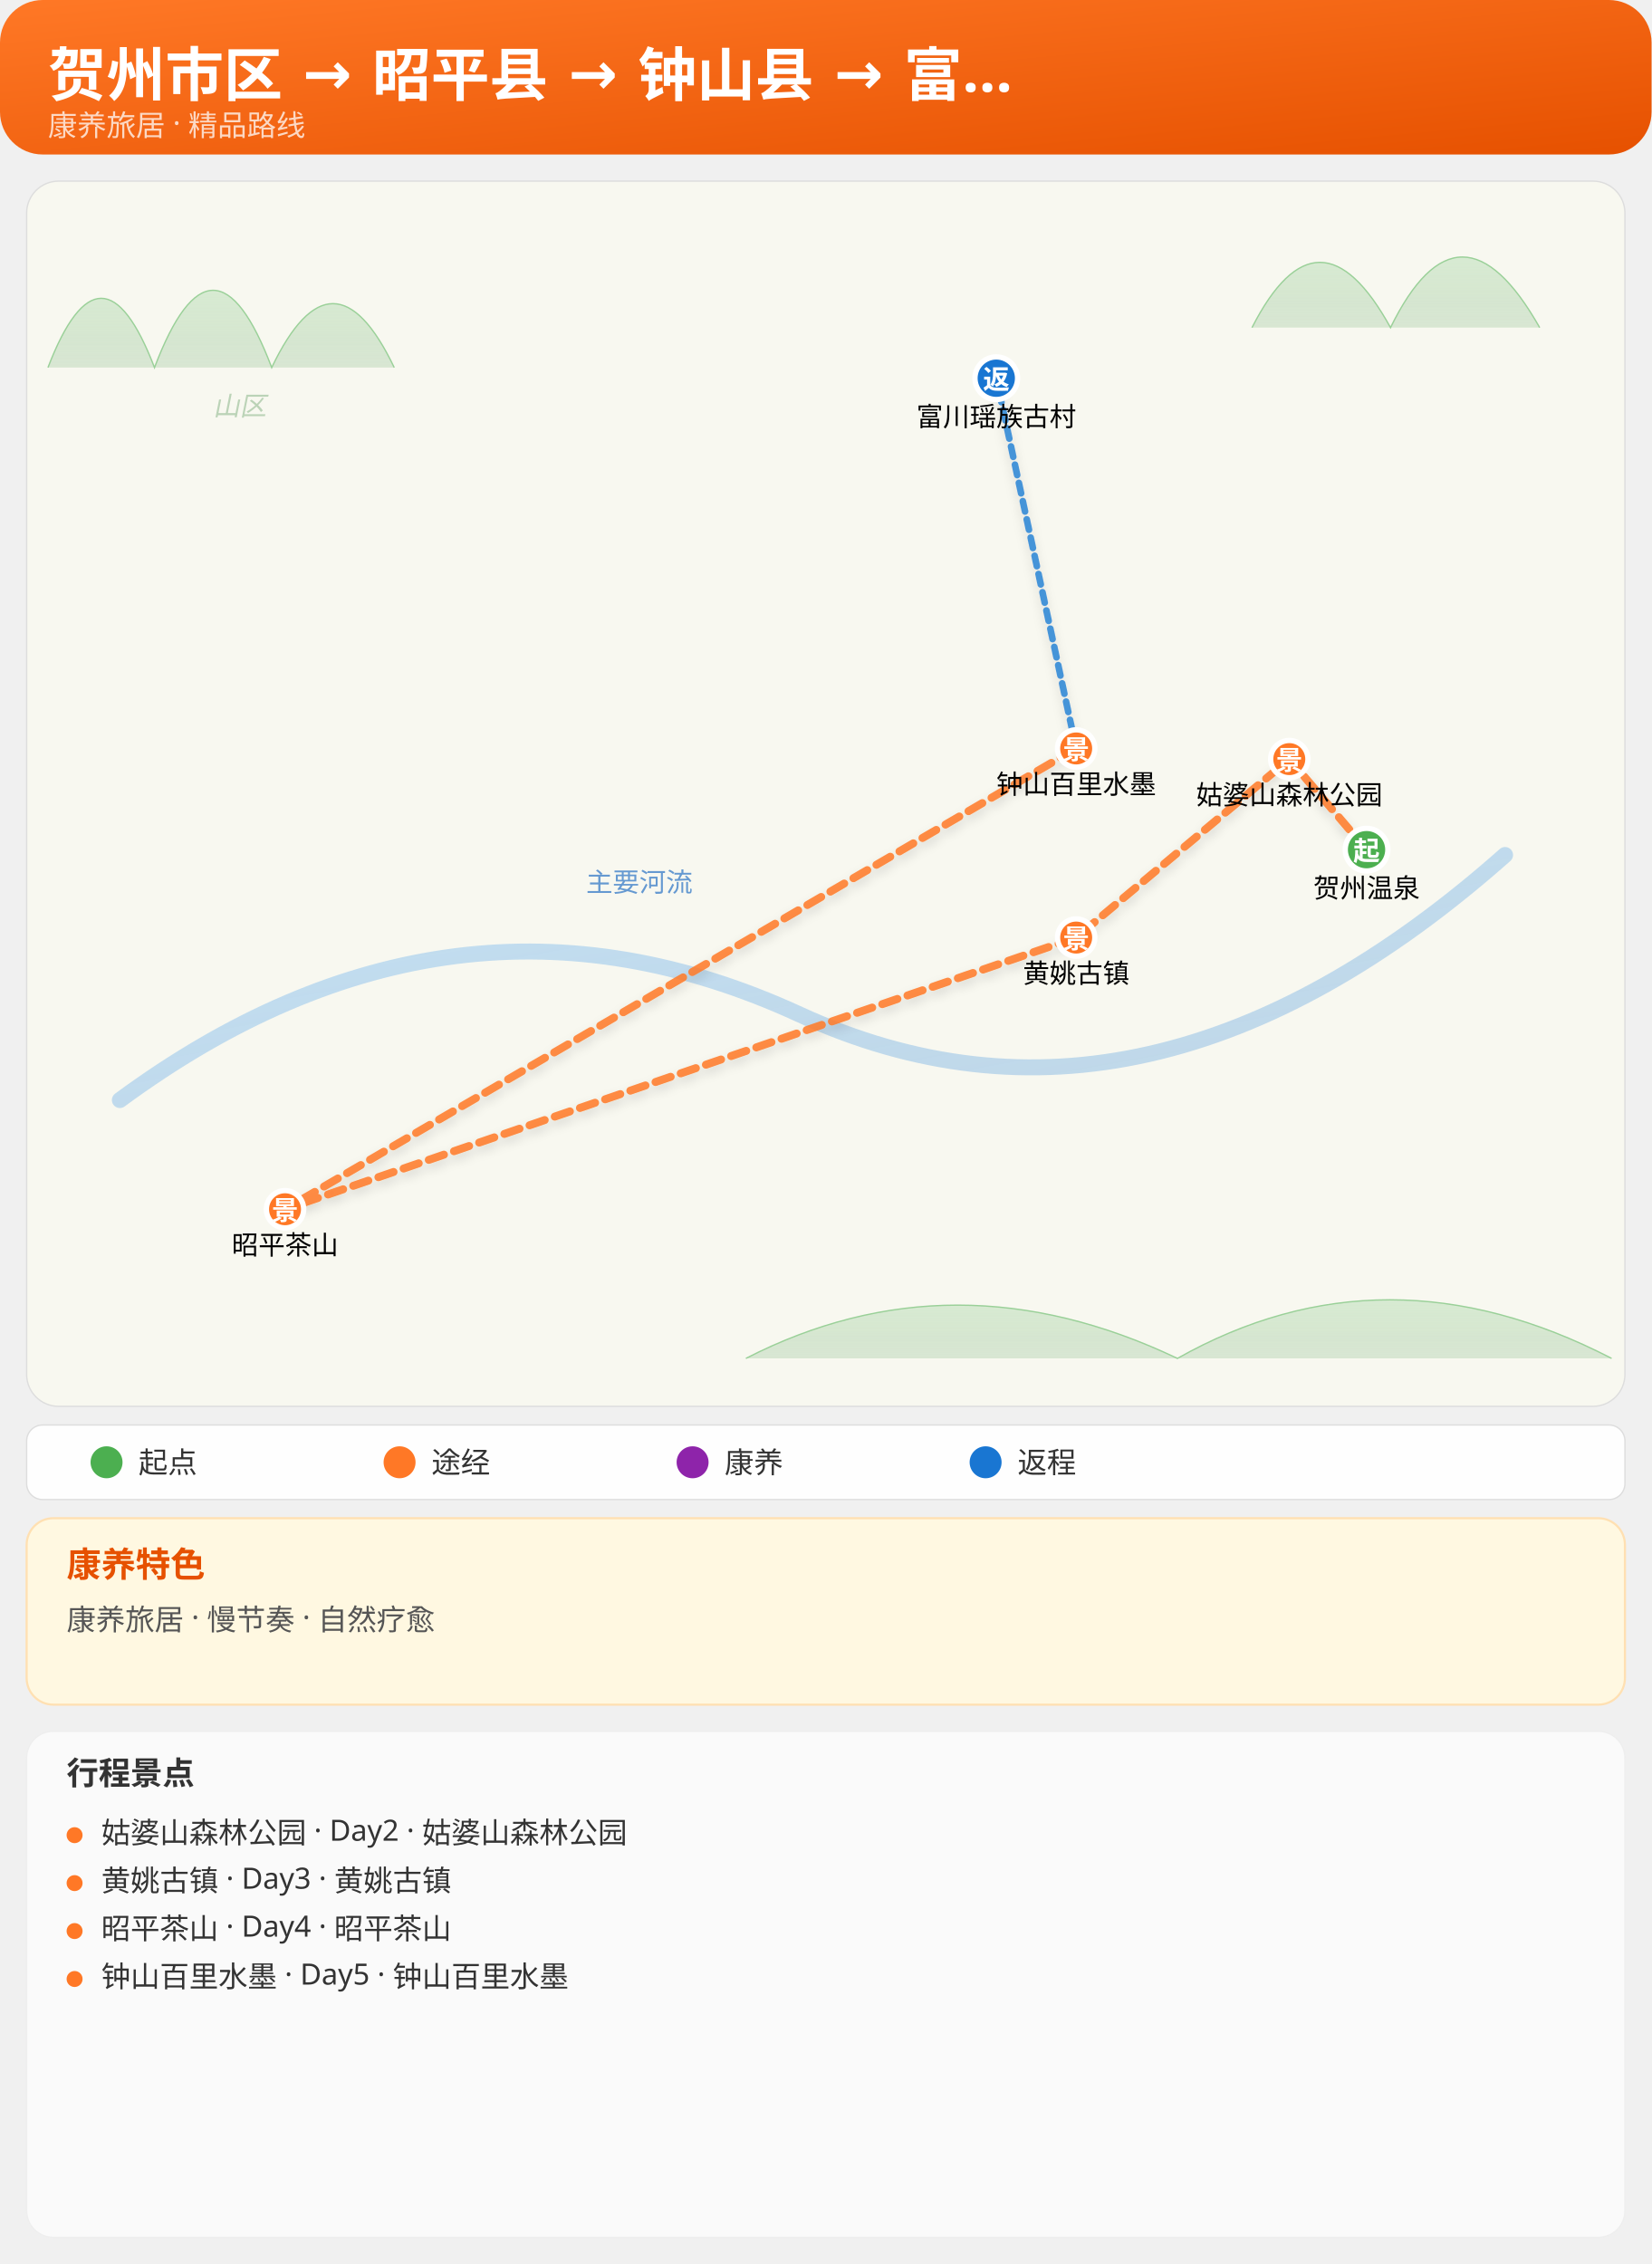
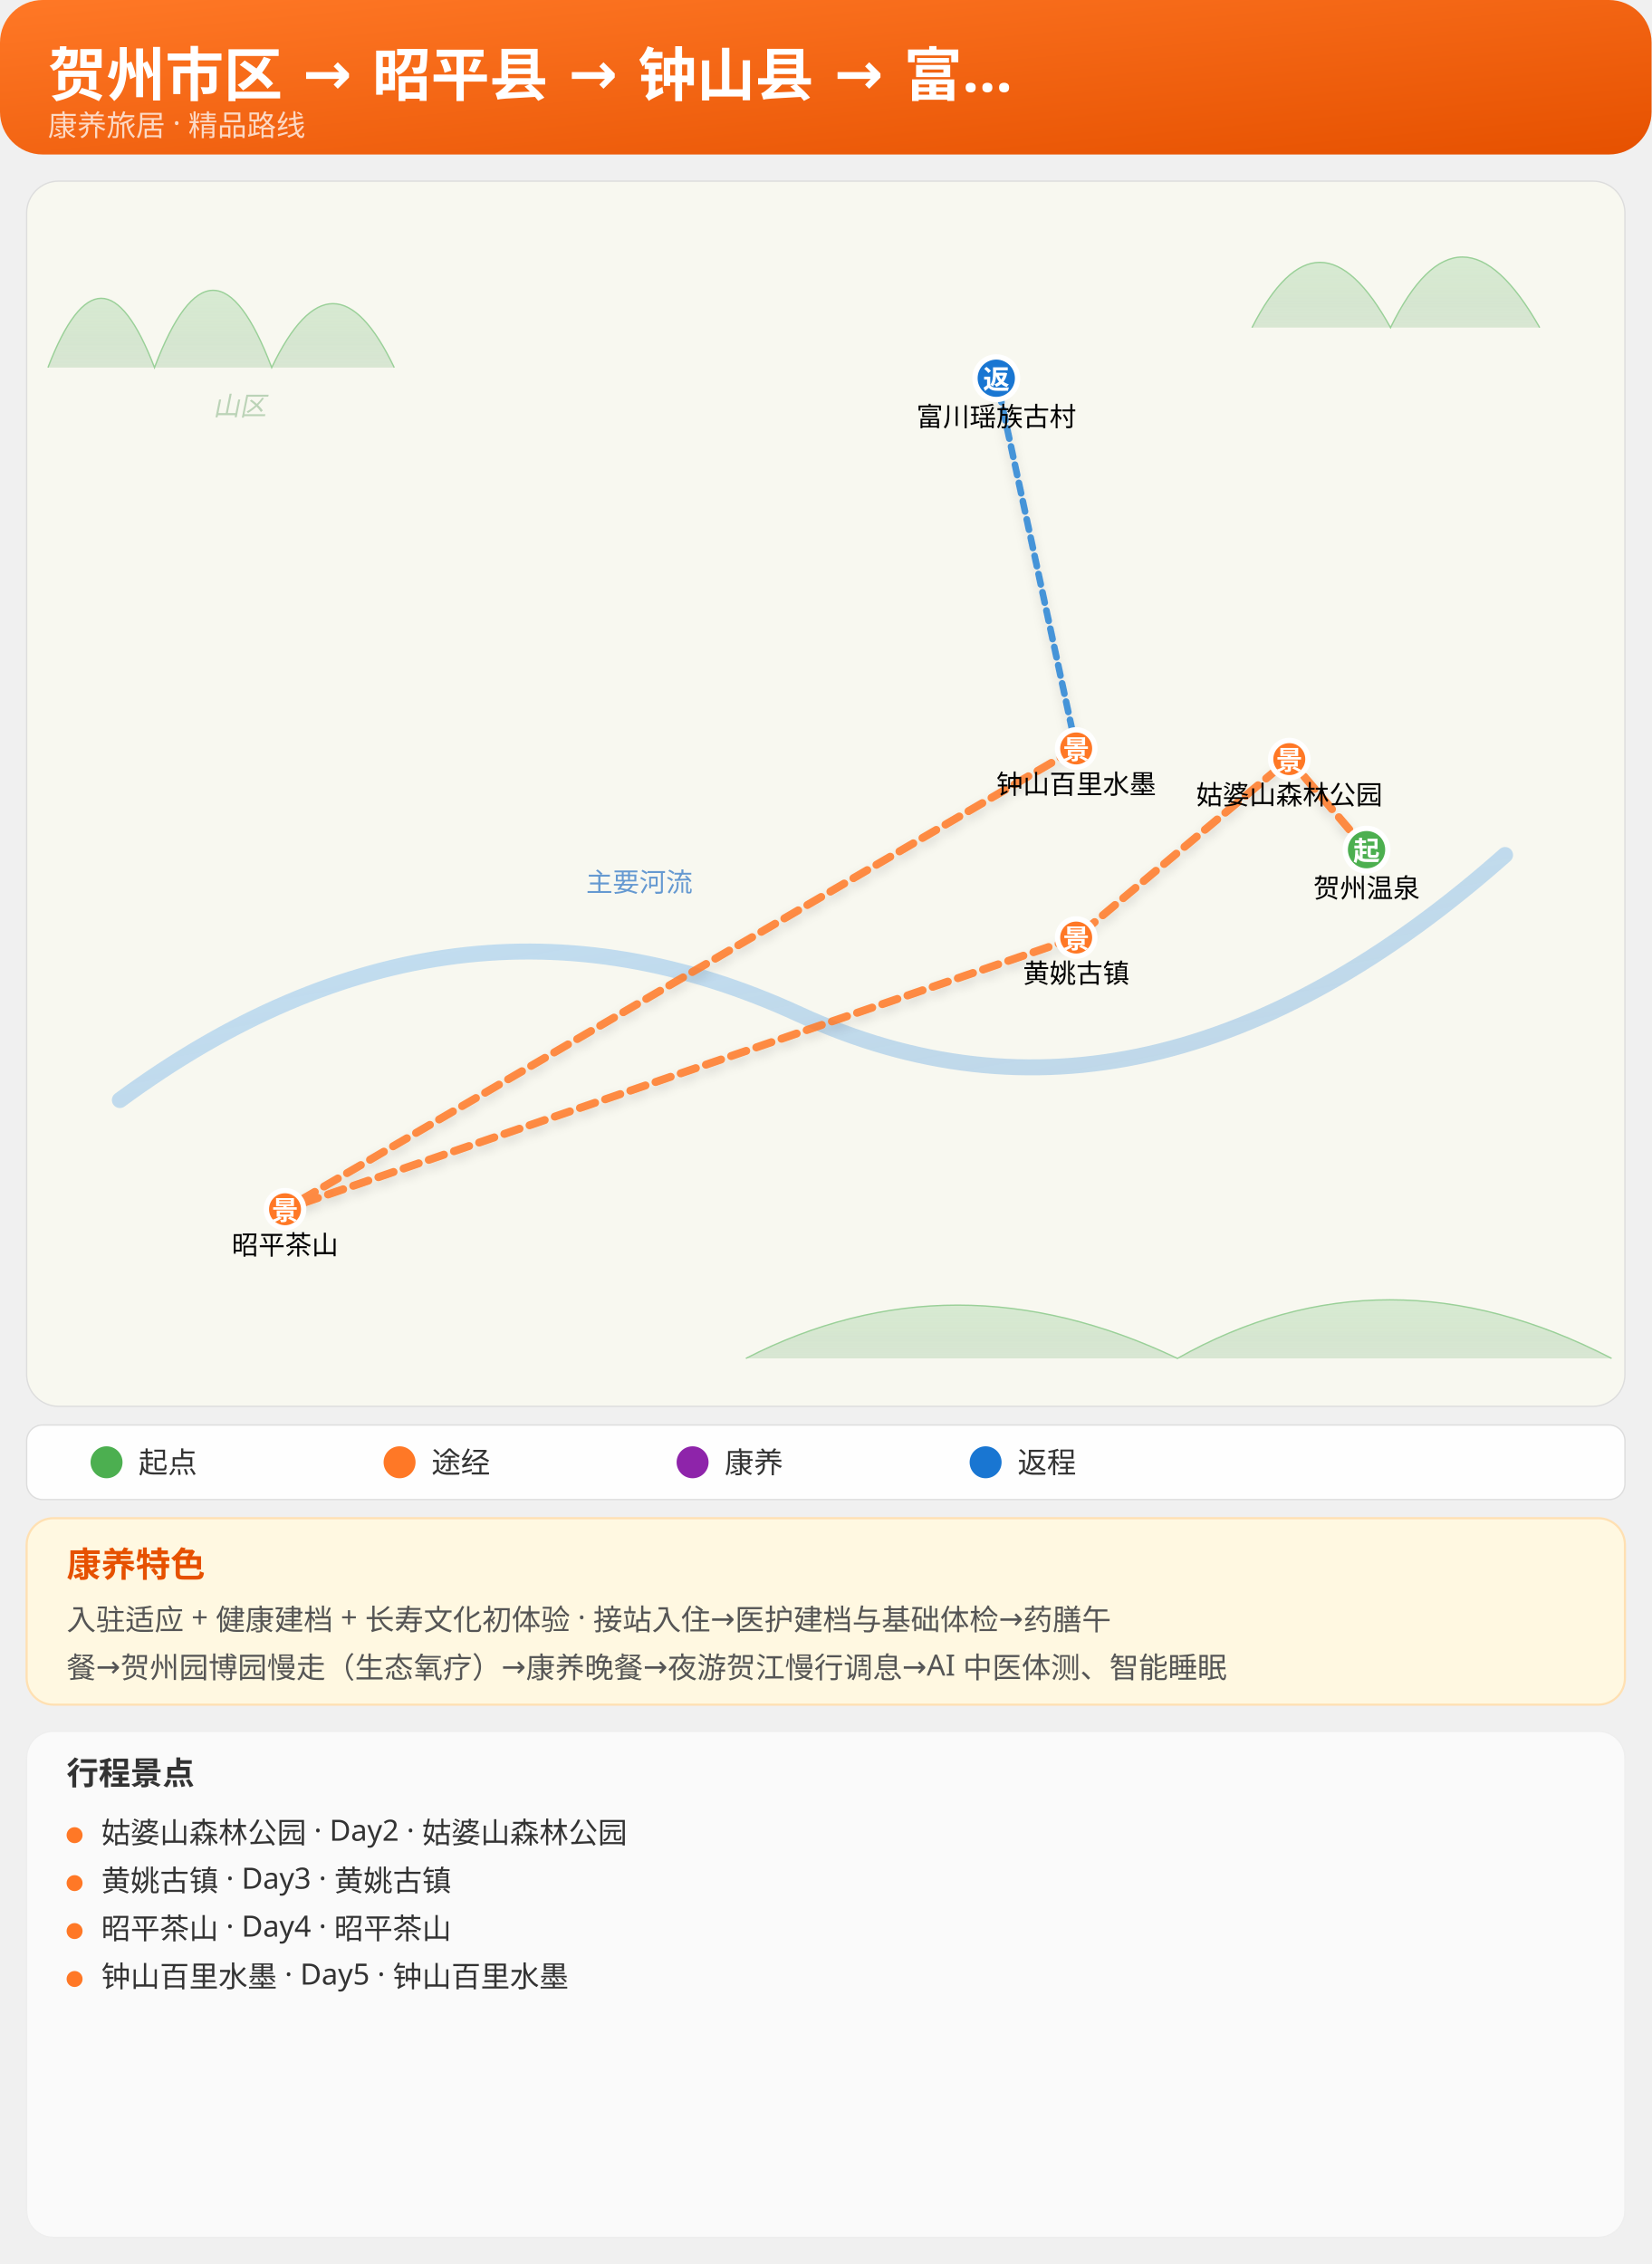
<svg xmlns="http://www.w3.org/2000/svg" viewBox="0 0 620 850" data-route-id="gx_excel_02" data-version="standard" data-route-name="贺州市区 → 昭平县 → 钟山县 → 富川瑶族自治县 → 平桂区 → 八步区" data-center-lat="24.4925" data-center-lng="111.1650" style="width:100%;max-width:620px;background:linear-gradient(180deg,#F5F0E8 0%,#E8F4E8 100%);border-radius:16px;font-family:'PingFang SC','Microsoft YaHei',sans-serif">
  <defs>
    <linearGradient id="boundaryGrad" x1="0" y1="0" x2="1" y2="1">
      <stop offset="0%" stop-color="#E8F5E9" stop-opacity="0.95" />
      <stop offset="100%" stop-color="#C8E6C9" stop-opacity="0.8" />
    </linearGradient>
    <linearGradient id="riverGrad" x1="0" y1="0" x2="1" y2="1">
      <stop offset="0%" stop-color="#64B5F6" stop-opacity="0.7" />
      <stop offset="100%" stop-color="#1976D2" stop-opacity="0.5" />
    </linearGradient>
    <linearGradient id="hillGrad" x1="0" y1="0" x2="0" y2="1">
      <stop offset="0%" stop-color="#81C784" stop-opacity="0.5" />
      <stop offset="100%" stop-color="#388E3C" stop-opacity="0.3" />
    </linearGradient>
    <linearGradient id="heroGrad" x1="0" y1="0" x2="1" y2="1">
      <stop offset="0%" stop-color="#FF7826" />
      <stop offset="100%" stop-color="#E65100" />
    </linearGradient>
    <filter id="shadow">
      <feDropShadow dx="0" dy="2" stdDeviation="2" flood-color="#000" flood-opacity="0.15" />
    </filter>
  </defs>
  <rect x="0" y="0" width="620" height="58" rx="16" fill="url(#heroGrad)" />
  <text x="18" y="36" fill="#fff" font-size="22" font-weight="bold">贺州市区 → 昭平县 → 钟山县 → 富…</text>
  <text x="18" y="51" fill="rgba(255,255,255,0.75)" font-size="11">康养旅居 · 精品路线</text>
  <rect x="10" y="68" width="600" height="460" rx="12" fill="#F8F8F0" stroke="#DDD" stroke-width="0.5" />
  <g class="mountains" opacity="0.55">
    <path d="M18,138 Q38,86 58,138 Q80,80 102,138 Q125,90 148,138" fill="url(#hillGrad)" stroke="#4CAF50" stroke-width="0.5" />
    <path d="M470,123 Q495,74 522,123 Q548,70 578,123" fill="url(#hillGrad)" stroke="#4CAF50" stroke-width="0.5" />
    <path d="M280,510 Q358,470 442,510 Q520,466 605,510" fill="url(#hillGrad)" stroke="#4CAF50" stroke-width="0.5" />
    <text x="80" y="156" fill="#2E7D32" font-size="10" opacity="0.55" font-style="italic">山区</text>
  </g>
  <g class="rivers">
    <path d="M45,413 Q170,321 300,380.8 T565,321" fill="none" stroke="url(#riverGrad)" stroke-width="6" stroke-linecap="round" opacity="0.5" />
    <text x="220" y="334.8" fill="#1565C0" font-size="10" opacity="0.65">主要河流</text>
  </g>
  <g class="route-paths" filter="url(#shadow)">
    <path d="M 513 319 L 484 285 L 404 352 L 107 454 L 404 281" fill="none" stroke="#FF7826" stroke-width="3" stroke-dasharray="6 4" stroke-linecap="round" stroke-linejoin="round" opacity="0.85" />
    <path d="M 404 281 L 374 142" fill="none" stroke="#1976D2" stroke-width="2.5" stroke-dasharray="4 3" stroke-linecap="round" stroke-linejoin="round" opacity="0.75" />
  </g>
  <g class="markers">
-     <g class="route-marker" style="cursor:pointer" data-type="arrival" data-day="Day1" data-name="贺州温泉" data-plan="贺州温泉" data-lat="24.45" data-lng="111.52" data-spot-desc="贺州温泉" transform="translate(513,319)">
+     <g class="route-marker" style="cursor:pointer" data-type="arrival" data-day="Day1" data-name="贺州温泉" data-plan="贺州温泉" data-lat="24.45" data-lng="111.52" data-spot-desc="入驻适应 + 健康建档 + 长寿文化初体验 · 接站入住→医护建档与基础体检→药膳午餐→贺州园博园慢走（生态氧疗）→康养晚餐→夜游贺江慢行调息→AI 中医体测、智能睡眠监测" transform="translate(513,319)">
      <circle r="8" fill="#4CAF50" stroke="#fff" stroke-width="2" />
      <text text-anchor="middle" dy="4" fill="#fff" font-size="10" font-weight="bold">起</text>
      <text y="18" text-anchor="middle" font-size="10" fill="#000" font-family="sans-serif">贺州温泉</text>
    </g>
-     <g class="route-marker" style="cursor:pointer" data-type="spot" data-day="Day2" data-name="姑婆山森林公园" data-plan="姑婆山森林公园" data-lat="24.52" data-lng="111.47" data-spot-desc="姑婆山森林公园" transform="translate(484,285)">
+     <g class="route-marker" style="cursor:pointer" data-type="spot" data-day="Day2" data-name="姑婆山森林公园" data-plan="姑婆山森林公园" data-lat="24.52" data-lng="111.47" data-spot-desc="富硒茶养 + 古镇静心 + 温泉初疗 · 晨间八段锦→康养早餐→昭平茶园采茶、制茶、品茶（茶疗康养）→长寿药膳午餐→黄姚古镇慢游（外骨骼辅助行走）→返程温泉基地→森林富硒温泉泡浴→民俗体验" transform="translate(484,285)">
      <circle r="7" fill="#FF7826" stroke="#fff" stroke-width="2" />
      <text text-anchor="middle" dy="4" fill="#fff" font-size="10" font-weight="bold">景</text>
      <text y="17" text-anchor="middle" font-size="10" fill="#000" font-family="sans-serif">姑婆山森林公园</text>
    </g>
-     <g class="route-marker" style="cursor:pointer" data-type="spot" data-day="Day3" data-name="黄姚古镇" data-plan="黄姚古镇" data-lat="24.38" data-lng="111.33" data-spot-desc="黄姚古镇" transform="translate(404,352)">
+     <g class="route-marker" style="cursor:pointer" data-type="spot" data-day="Day3" data-name="黄姚古镇" data-plan="黄姚古镇" data-lat="24.38" data-lng="111.33" data-spot-desc="山水康养 + 民俗体验 + 气血调理 · 晨间太极晨练→康养早餐→钟山十里画廊慢游→长寿药膳午餐→英家红色文化体验→返程温泉基地→药膳晚餐 + 壮瑶药泡浴" transform="translate(404,352)">
      <circle r="7" fill="#FF7826" stroke="#fff" stroke-width="2" />
      <text text-anchor="middle" dy="4" fill="#fff" font-size="10" font-weight="bold">景</text>
      <text y="17" text-anchor="middle" font-size="10" fill="#000" font-family="sans-serif">黄姚古镇</text>
    </g>
-     <g class="route-marker" style="cursor:pointer" data-type="spot" data-day="Day4" data-name="昭平茶山" data-plan="昭平茶山" data-lat="24.17" data-lng="110.81" data-spot-desc="昭平茶山" transform="translate(107,454)">
+     <g class="route-marker" style="cursor:pointer" data-type="spot" data-day="Day4" data-name="昭平茶山" data-plan="昭平茶山" data-lat="24.17" data-lng="110.81" data-spot-desc="瑶药康养 + 民俗养心 + 固本培元 · 康养早餐 + 健康复盘→富川古明城慢游→长寿药膳午餐→瑶药非遗体验→秀水状元村生态慢游→返程温泉基地→分区温泉理疗→自由静养" transform="translate(107,454)">
      <circle r="7" fill="#FF7826" stroke="#fff" stroke-width="2" />
      <text text-anchor="middle" dy="4" fill="#fff" font-size="10" font-weight="bold">景</text>
      <text y="17" text-anchor="middle" font-size="10" fill="#000" font-family="sans-serif">昭平茶山</text>
    </g>
-     <g class="route-marker" style="cursor:pointer" data-type="spot" data-day="Day5" data-name="钟山百里水墨" data-plan="钟山百里水墨" data-lat="24.528" data-lng="111.33" data-spot-desc="钟山百里水墨" transform="translate(404,281)">
+     <g class="route-marker" style="cursor:pointer" data-type="spot" data-day="Day5" data-name="钟山百里水墨" data-plan="钟山百里水墨" data-lat="24.528" data-lng="111.33" data-spot-desc="森林氧疗 + 玉石康养 + 经络舒缓 · 康养早餐→玉石林森林康养（高负氧环境静养）→长寿药膳午餐→玉石文化体验→返程温泉基地→药膳晚餐 + 瑶药足浴理疗" transform="translate(404,281)">
      <circle r="7" fill="#FF7826" stroke="#fff" stroke-width="2" />
      <text text-anchor="middle" dy="4" fill="#fff" font-size="10" font-weight="bold">景</text>
      <text y="17" text-anchor="middle" font-size="10" fill="#000" font-family="sans-serif">钟山百里水墨</text>
    </g>
-     <g class="route-marker" style="cursor:pointer" data-type="departure" data-day="Day6" data-name="富川瑶族古村" data-plan="富川瑶族古村" data-lat="24.815" data-lng="111.277" data-spot-desc="富川瑶族古村" transform="translate(374,142)">
+     <g class="route-marker" style="cursor:pointer" data-type="departure" data-day="Day6" data-name="富川瑶族古村" data-plan="富川瑶族古村" data-lat="24.815" data-lng="111.277" data-spot-desc="深度森林疗愈 + 康养知识学习 · 康养早餐 + 养生科普→姑婆山徒步（天然氧吧深度疗愈）→原生态午餐→温泉研学 + 专业深度理疗→收官温补晚餐" transform="translate(374,142)">
      <circle r="8" fill="#1976D2" stroke="#fff" stroke-width="2" />
      <text text-anchor="middle" dy="4" fill="#fff" font-size="10" font-weight="bold">返</text>
      <text y="18" text-anchor="middle" font-size="10" fill="#000" font-family="sans-serif">富川瑶族古村</text>
    </g>
  </g>
  <g class="legend" transform="translate(10, 535)">
    <rect width="600" height="28" rx="6" fill="rgba(255,255,255,0.92)" stroke="#ddd" stroke-width="0.5" />
    <circle cx="30" cy="14" r="6" fill="#4CAF50" />
    <text x="42" y="18" font-size="11" fill="#333">起点</text>
    <circle cx="140" cy="14" r="6" fill="#FF7826" />
    <text x="152" y="18" font-size="11" fill="#333">途经</text>
    <circle cx="250" cy="14" r="6" fill="#8E24AA" />
    <text x="262" y="18" font-size="11" fill="#333">康养</text>
    <circle cx="360" cy="14" r="6" fill="#1976D2" />
    <text x="372" y="18" font-size="11" fill="#333">返程</text>
  </g>
  <g class="wellness-info" transform="translate(10, 570)">
    <rect width="600" height="70" rx="10" fill="#FFF8E1" stroke="#FFE0B2" stroke-width="0.8" />
    <text x="15" y="22" fill="#E65100" font-size="13" font-weight="bold">康养特色</text>
-     <text x="15" y="42" fill="#555" font-size="11">康养旅居 · 慢节奏 · 自然疗愈</text>
+     <text x="15" y="42" fill="#555" font-size="11">入驻适应 + 健康建档 + 长寿文化初体验 · 接站入住→医护建档与基础体检→药膳午</text>
+     <text x="15" y="60" fill="#555" font-size="11">餐→贺州园博园慢走（生态氧疗）→康养晚餐→夜游贺江慢行调息→AI 中医体测、智能睡眠</text>
  </g>
  <g class="spot-list" transform="translate(10, 650)">
    <rect width="600" height="190" rx="10" fill="#FAFAFA" stroke="#EEE" stroke-width="0.5" />
    <text x="15" y="20" fill="#333" font-size="12" font-weight="bold">行程景点</text>
-     <g class="spot-item" data-name="姑婆山森林公园" data-day="Day2" data-spot-desc="">
+     <g class="spot-item" data-name="姑婆山森林公园" data-day="Day2" data-spot-desc="富硒茶养 + 古镇静心 + 温泉初疗 · 晨间八段锦→康养早餐→昭平茶园采茶、制茶、品茶（茶疗康养）→长寿药膳午餐→黄姚古镇慢游（外骨骼辅助行走）→返程温泉基地→森林富硒温泉泡浴→民俗体验">
      <circle cx="18" cy="39" r="3" fill="#FF7826" />
      <text x="28" y="42" fill="#333" font-size="11">姑婆山森林公园 · Day2 · 姑婆山森林公园</text>
    </g>
-     <g class="spot-item" data-name="黄姚古镇" data-day="Day3" data-spot-desc="">
+     <g class="spot-item" data-name="黄姚古镇" data-day="Day3" data-spot-desc="山水康养 + 民俗体验 + 气血调理 · 晨间太极晨练→康养早餐→钟山十里画廊慢游→长寿药膳午餐→英家红色文化体验→返程温泉基地→药膳晚餐 + 壮瑶药泡浴">
      <circle cx="18" cy="57" r="3" fill="#FF7826" />
      <text x="28" y="60" fill="#333" font-size="11">黄姚古镇 · Day3 · 黄姚古镇</text>
    </g>
-     <g class="spot-item" data-name="昭平茶山" data-day="Day4" data-spot-desc="">
+     <g class="spot-item" data-name="昭平茶山" data-day="Day4" data-spot-desc="瑶药康养 + 民俗养心 + 固本培元 · 康养早餐 + 健康复盘→富川古明城慢游→长寿药膳午餐→瑶药非遗体验→秀水状元村生态慢游→返程温泉基地→分区温泉理疗→自由静养">
      <circle cx="18" cy="75" r="3" fill="#FF7826" />
      <text x="28" y="78" fill="#333" font-size="11">昭平茶山 · Day4 · 昭平茶山</text>
    </g>
-     <g class="spot-item" data-name="钟山百里水墨" data-day="Day5" data-spot-desc="">
+     <g class="spot-item" data-name="钟山百里水墨" data-day="Day5" data-spot-desc="森林氧疗 + 玉石康养 + 经络舒缓 · 康养早餐→玉石林森林康养（高负氧环境静养）→长寿药膳午餐→玉石文化体验→返程温泉基地→药膳晚餐 + 瑶药足浴理疗">
      <circle cx="18" cy="93" r="3" fill="#FF7826" />
      <text x="28" y="96" fill="#333" font-size="11">钟山百里水墨 · Day5 · 钟山百里水墨</text>
    </g>
  </g>
</svg>
